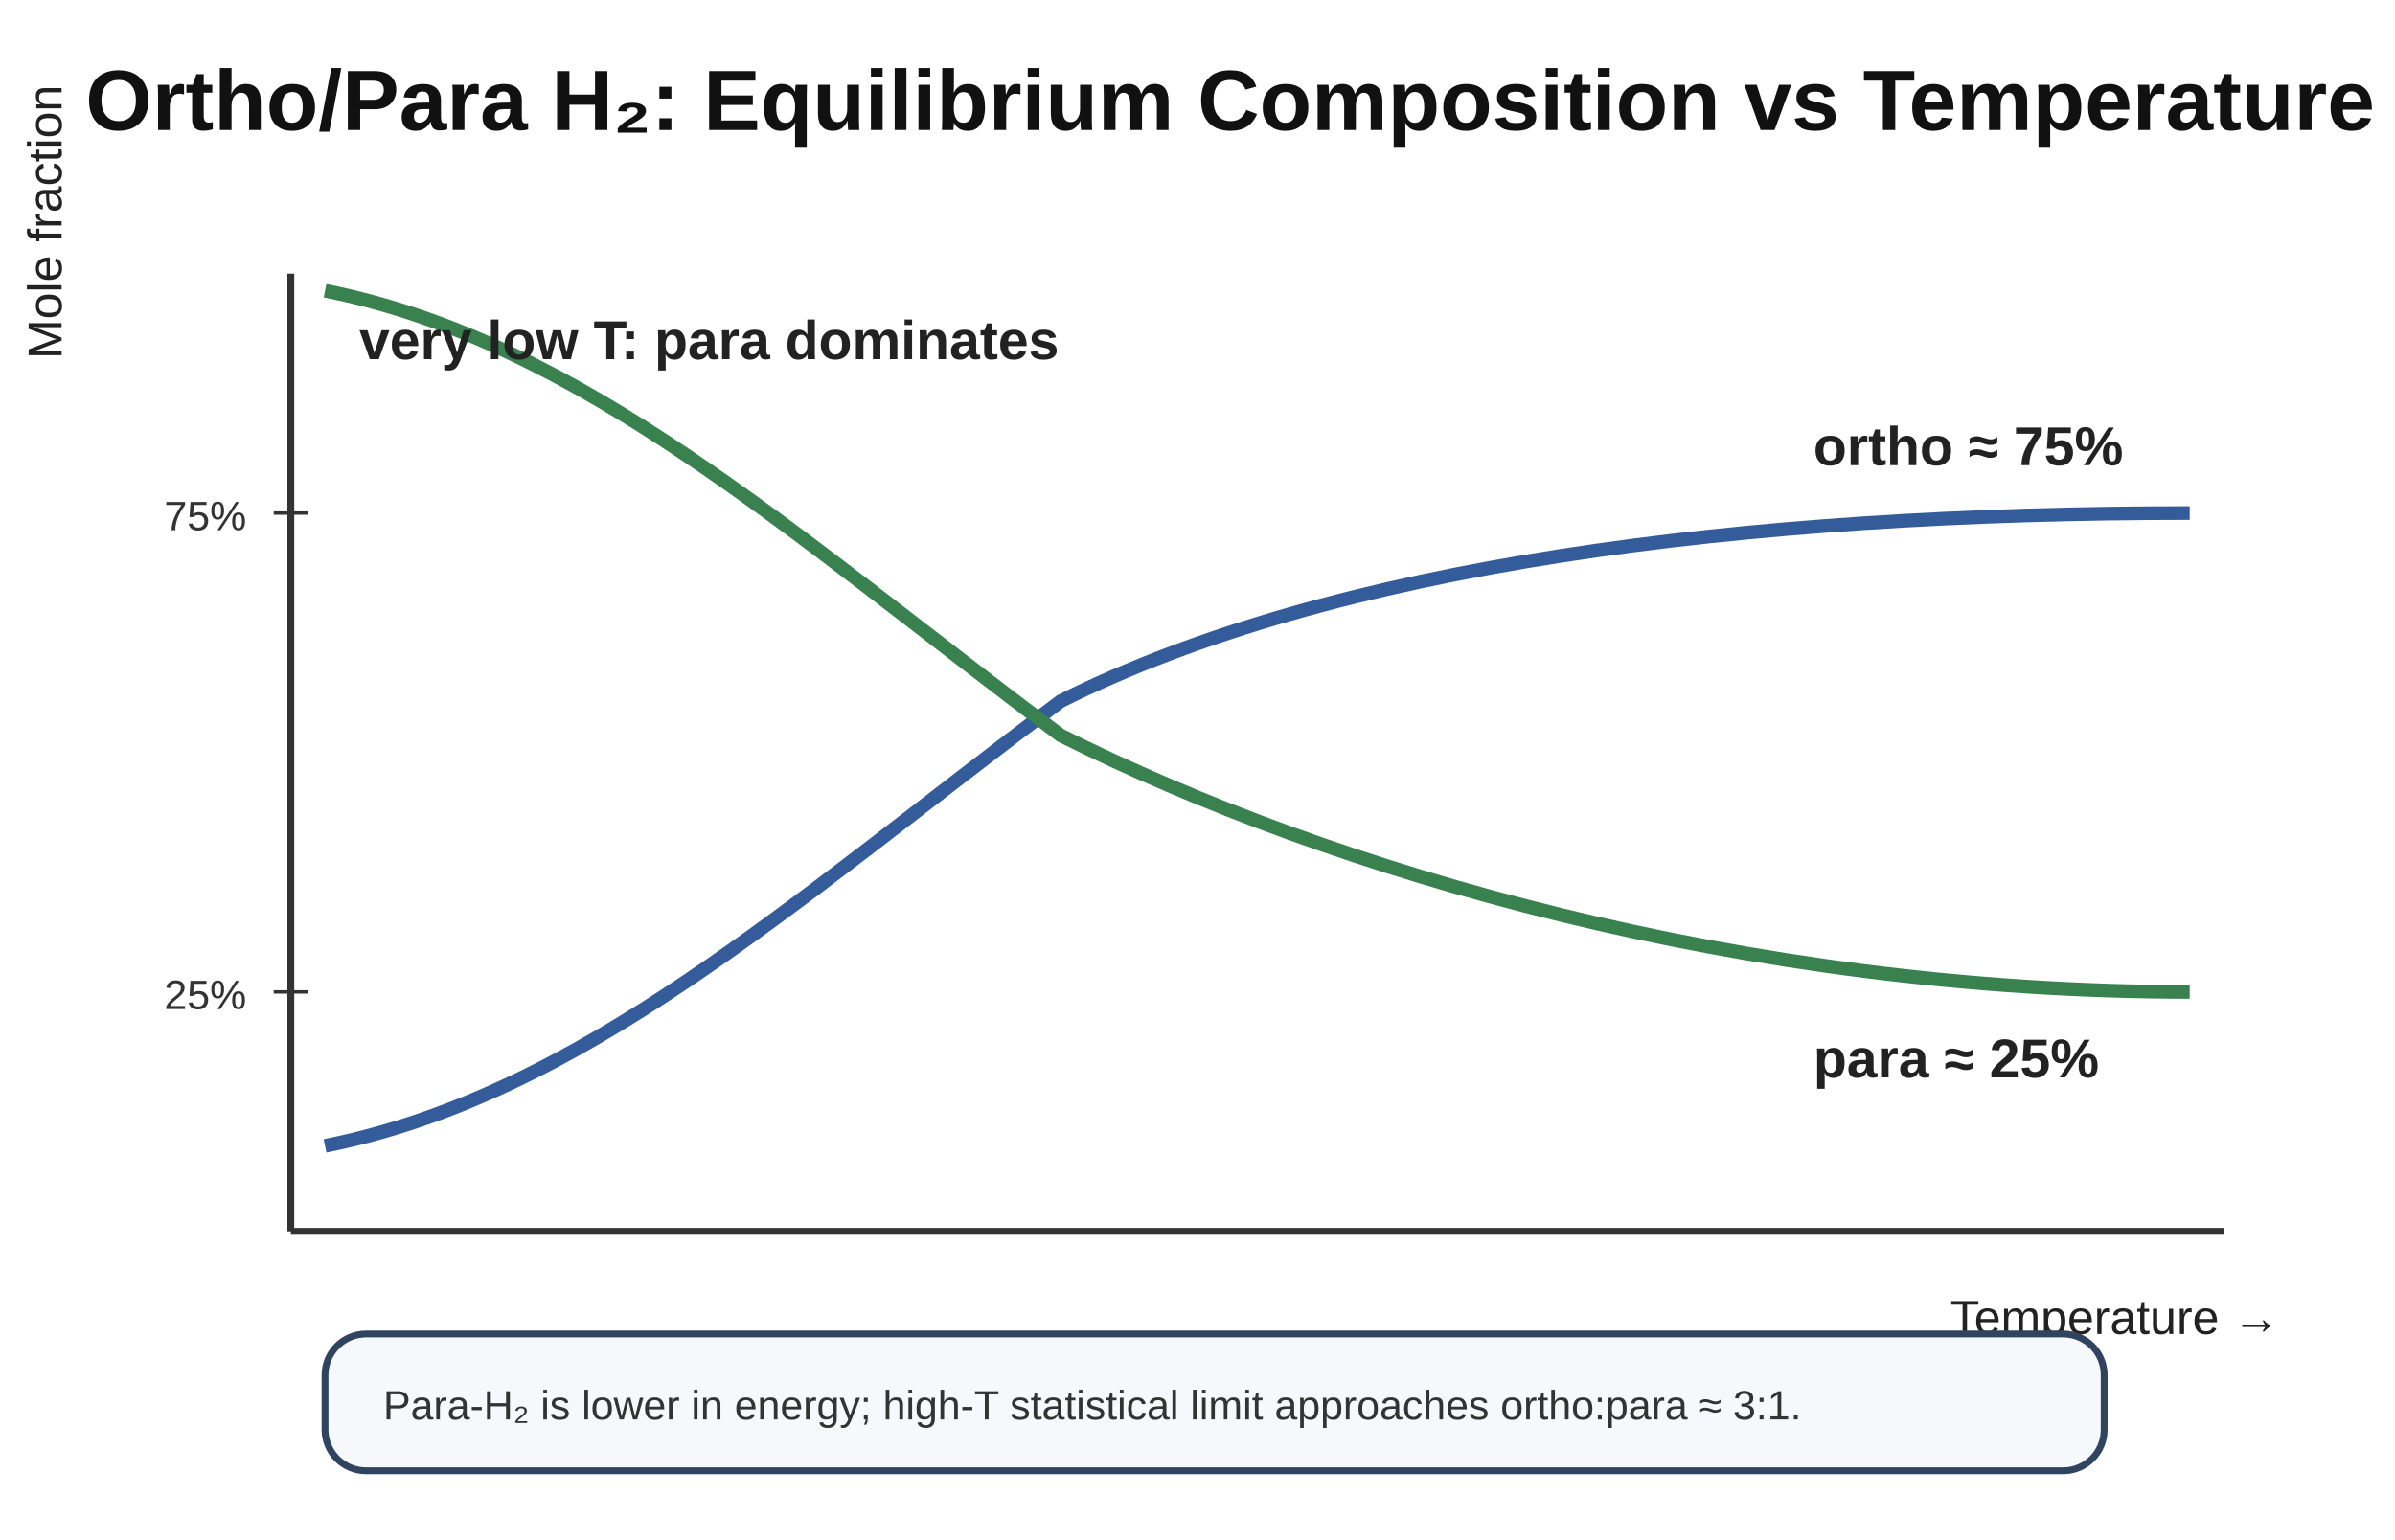
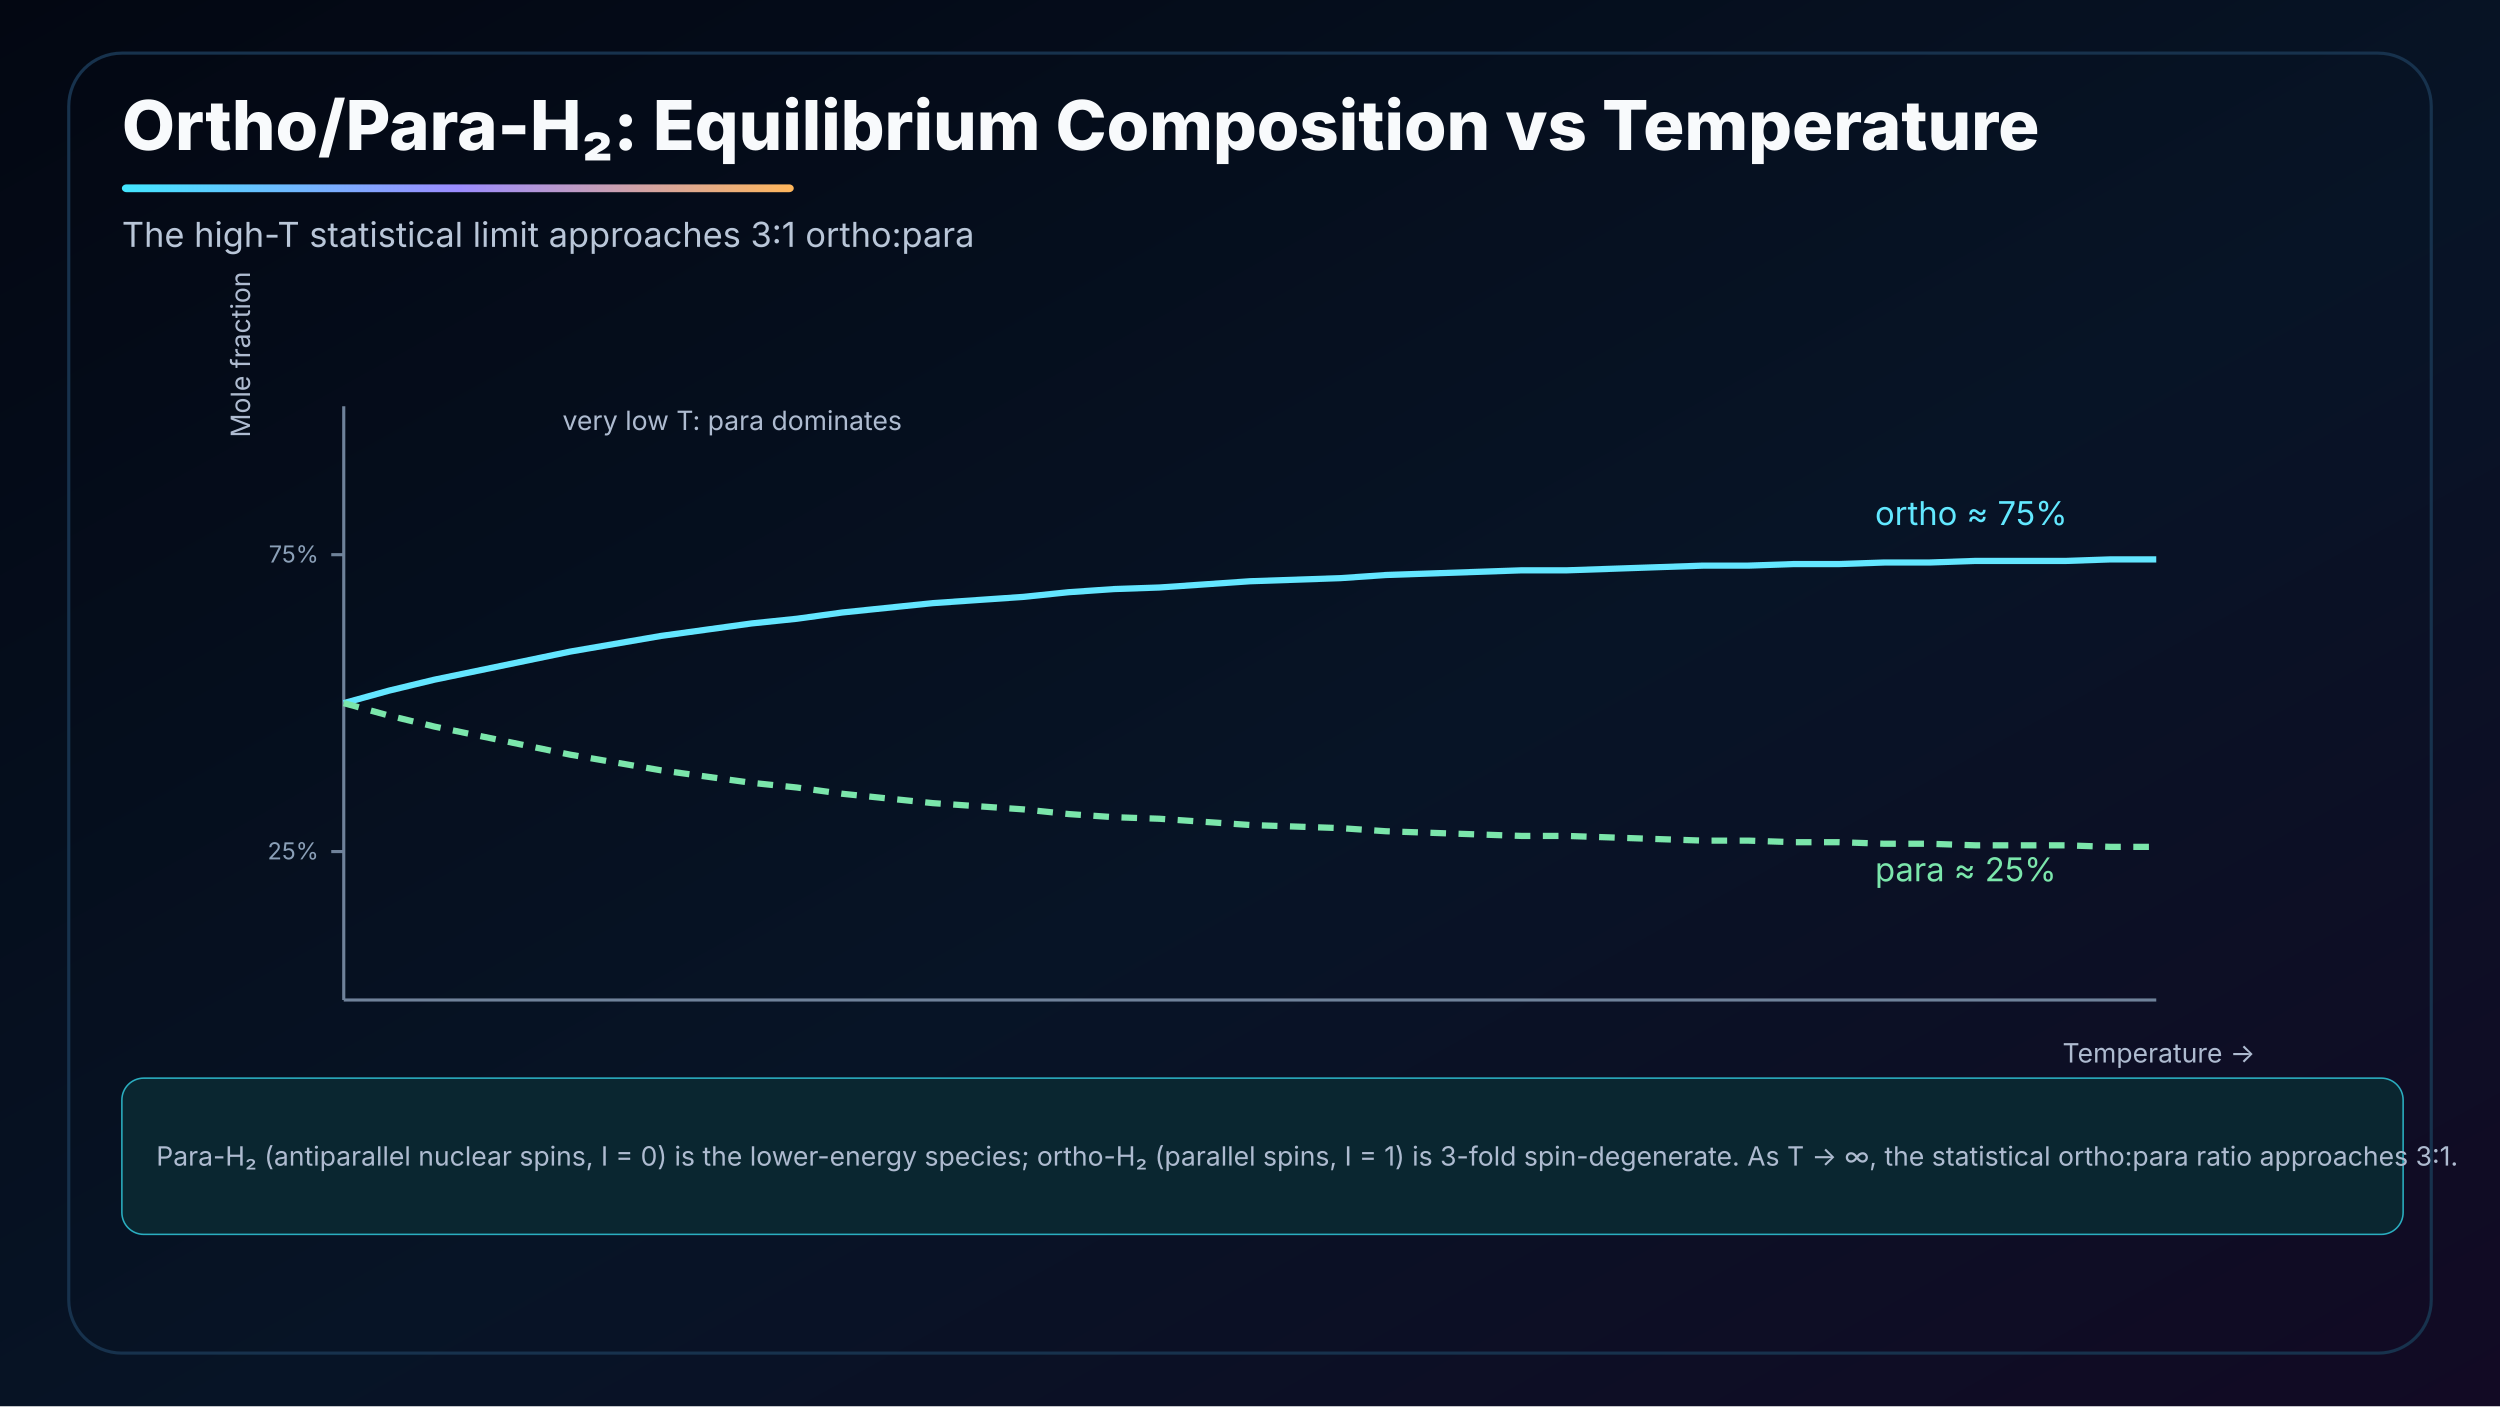
- <svg xmlns="http://www.w3.org/2000/svg" width="700" height="450" viewBox="0 0 700 450">
-   <style>
- .title{font:700 25px Arial,sans-serif;fill:#111} .subtitle{font:600 16px Arial,sans-serif;fill:#222}
- .label{font:14px Arial,sans-serif;fill:#222} .small{font:12px Arial,sans-serif;fill:#333} .tiny{font:11px Arial,sans-serif;fill:#444}
- .box{fill:#f6f8fb;stroke:#30445f;stroke-width:2;rx:12;ry:12}
- .blue{fill:#eef4ff;stroke:#355c9a;stroke-width:2;rx:12;ry:12}
- .green{fill:#eefaf0;stroke:#39814f;stroke-width:2;rx:12;ry:12}
- .orange{fill:#fef6ea;stroke:#b8740b;stroke-width:2;rx:12;ry:12}
- .red{fill:#fff1f1;stroke:#b24848;stroke-width:2;rx:12;ry:12}
- .arrow{stroke:#333;stroke-width:2.2;fill:none;marker-end:url(#a)}
- .bond{stroke:#222;stroke-width:3;fill:none} .dash{stroke:#596b7d;stroke-width:2;fill:none;stroke-dasharray:5 5}
- .hbond{stroke:#2e6da4;stroke-width:2.3;fill:none;stroke-dasharray:4 5}
- </style>
+ <svg xmlns="http://www.w3.org/2000/svg" width="1600" height="900" viewBox="0 0 1600 900">
  <defs>
-     <marker id="a" markerWidth="10" markerHeight="7" refX="9" refY="3.5" orient="auto">
-       <polygon points="0 0,10 3.5,0 7" fill="#333" />
-     </marker>
+     <linearGradient id="bg" x1="0" y1="0" x2="1" y2="1">
+       <stop stop-color="#030712" />
+       <stop offset="0.55" stop-color="#071426" />
+       <stop offset="1" stop-color="#120a24" />
+     </linearGradient>
+     <linearGradient id="accent" x1="0" y1="0" x2="1" y2="0">
+       <stop stop-color="#43e6ff" />
+       <stop offset="0.5" stop-color="#9b8cff" />
+       <stop offset="1" stop-color="#ffb65c" />
+     </linearGradient>
+     <filter id="glow">
+       <feGaussianBlur stdDeviation="6" result="b" />
+       <feMerge>
+         <feMergeNode in="b" />
+         <feMergeNode in="SourceGraphic" />
+       </feMerge>
+     </filter>
+     <style>
+     .title{font:800 44px Inter,Arial,sans-serif;fill:#f8fafc} .sub{font:400 22px Inter,Arial,sans-serif;fill:#b9c6d8}
+     .h{font:750 26px Inter,Arial,sans-serif;fill:#69e7ff} .t{font:400 21px Inter,Arial,sans-serif;fill:#d8e1ee}
+     .small{font:400 17px Inter,Arial,sans-serif;fill:#aebbd0} .tiny{font:400 15px Inter,Arial,sans-serif;fill:#8ba0b8}
+     .gold{fill:#ffc866} .violet{fill:#b9a2ff} .cyan{fill:#62e8ff} .coral{fill:#ff9c7a} .green{fill:#7be6ab}
+     .panel{fill:#07111f;stroke:#284563;stroke-width:2} .panel2{fill:#0d1023;stroke:#5f4a88;stroke-width:2}
+     .line{stroke:#63e6ff;stroke-width:4;fill:none} .dash{stroke:#b69cff;stroke-width:4;stroke-dasharray:12 10;fill:none}
+     .bond{stroke:#e8f1fb;stroke-width:5} .thin{stroke:#6f829a;stroke-width:2;fill:none}
+   </style>
  </defs>
-   <text x="25" y="38" class="title">Ortho/Para H₂: Equilibrium Composition vs Temperature</text>
-   <line x1="85" y1="360" x2="650" y2="360" stroke="#333" stroke-width="2" />
-   <line x1="85" y1="360" x2="85" y2="80" stroke="#333" stroke-width="2" />
-   <text x="570" y="390" class="label">Temperature →</text>
-   <text x="18" y="105" class="label" transform="rotate(-90 18 105)">Mole fraction</text>
-   <line x1="80" y1="290" x2="90" y2="290" stroke="#333" />
-   <text x="48" y="295" class="small">25%</text>
-   <line x1="80" y1="150" x2="90" y2="150" stroke="#333" />
-   <text x="48" y="155" class="small">75%</text>
-   <path d="M95,335 C170,320 230,265 310,205 C390,165 510,150 640,150" fill="none" stroke="#355c9a" stroke-width="4" />
-   <path d="M95,85 C170,100 230,155 310,215 C390,255 510,290 640,290" fill="none" stroke="#39814f" stroke-width="4" />
-   <text x="530" y="136" class="subtitle">ortho ≈ 75%</text>
-   <text x="530" y="315" class="subtitle">para ≈ 25%</text>
-   <text x="105" y="105" class="subtitle">very low T: para dominates</text>
-   <rect x="95" y="390" width="520" height="40" class="box" />
-   <text x="112" y="415" class="small">Para-H₂ is lower in energy; high-T statistical limit approaches ortho:para ≈ 3:1.</text>
+   <rect width="1600" height="900" fill="url(#bg)" />
+   <rect x="44" y="34" width="1512" height="832" rx="34" fill="none" stroke="#17324d" stroke-width="2" />
+   <text x="78" y="96" class="title">Ortho/Para-H₂: Equilibrium Composition vs Temperature</text>
+   <rect x="78" y="118" width="430" height="5" rx="3" fill="url(#accent)" />
+   <text x="78" y="158" class="sub">The high-T statistical limit approaches 3:1 ortho:para</text>
+   <line x1="220" y1="640" x2="220" y2="260" class="thin" />
+   <line x1="220" y1="640" x2="1380" y2="640" class="thin" />
+   <text x="160" y="280" class="small" transform="rotate(-90 160 280)">Mole fraction</text>
+   <text x="1320" y="680" class="small">Temperature →</text>
+   <line x1="212" y1="545.0" x2="220" y2="545.0" class="thin" />
+   <text x="204" y="550.0" class="tiny" text-anchor="end">25%</text>
+   <line x1="212" y1="355.0" x2="220" y2="355.0" class="thin" />
+   <text x="204" y="360.0" class="tiny" text-anchor="end">75%</text>
+   <path d="M 220 450 L 249 442 L 278 435 L 307 429 L 336 423 L 365 417 L 394 412 L 423 407 L 452 403 L 481 399 L 510 396 L 539 392 L 568 389 L 597 386 L 626 384 L 655 382 L 684 379 L 713 377 L 742 376 L 771 374 L 800 372 L 829 371 L 858 370 L 887 368 L 916 367 L 945 366 L 974 365 L 1003 365 L 1032 364 L 1061 363 L 1090 362 L 1119 362 L 1148 361 L 1177 361 L 1206 360 L 1235 360 L 1264 359 L 1293 359 L 1322 359 L 1351 358 L 1380 358" class="line" />
+   <path d="M 220 450 L 249 458 L 278 465 L 307 471 L 336 477 L 365 483 L 394 488 L 423 493 L 452 497 L 481 501 L 510 504 L 539 508 L 568 511 L 597 514 L 626 516 L 655 518 L 684 521 L 713 523 L 742 524 L 771 526 L 800 528 L 829 529 L 858 530 L 887 532 L 916 533 L 945 534 L 974 535 L 1003 535 L 1032 536 L 1061 537 L 1090 538 L 1119 538 L 1148 539 L 1177 539 L 1206 540 L 1235 540 L 1264 541 L 1293 541 L 1322 541 L 1351 542 L 1380 542" stroke="#7be6ab" stroke-width="4" fill="none" stroke-dasharray="10 8" />
+   <text x="1200" y="336.0" class="t" style="fill:#62e8ff">ortho ≈ 75%</text>
+   <text x="1200" y="564.0" class="t" style="fill:#7be6ab">para ≈ 25%</text>
+   <text x="360" y="275.2" class="small">very low T: para dominates</text>
+   <rect x="78" y="690" width="1460" height="100" rx="14" fill="#0a2630" stroke="#2aaec0" />
+   <text x="100" y="746.0" class="small">Para-H₂ (antiparallel nuclear spins, I = 0) is the lower-energy species; ortho-H₂ (parallel spins, I = 1) is 3-fold spin-degenerate. As T → ∞, the statistical ortho:para ratio approaches 3:1.</text>
</svg>
